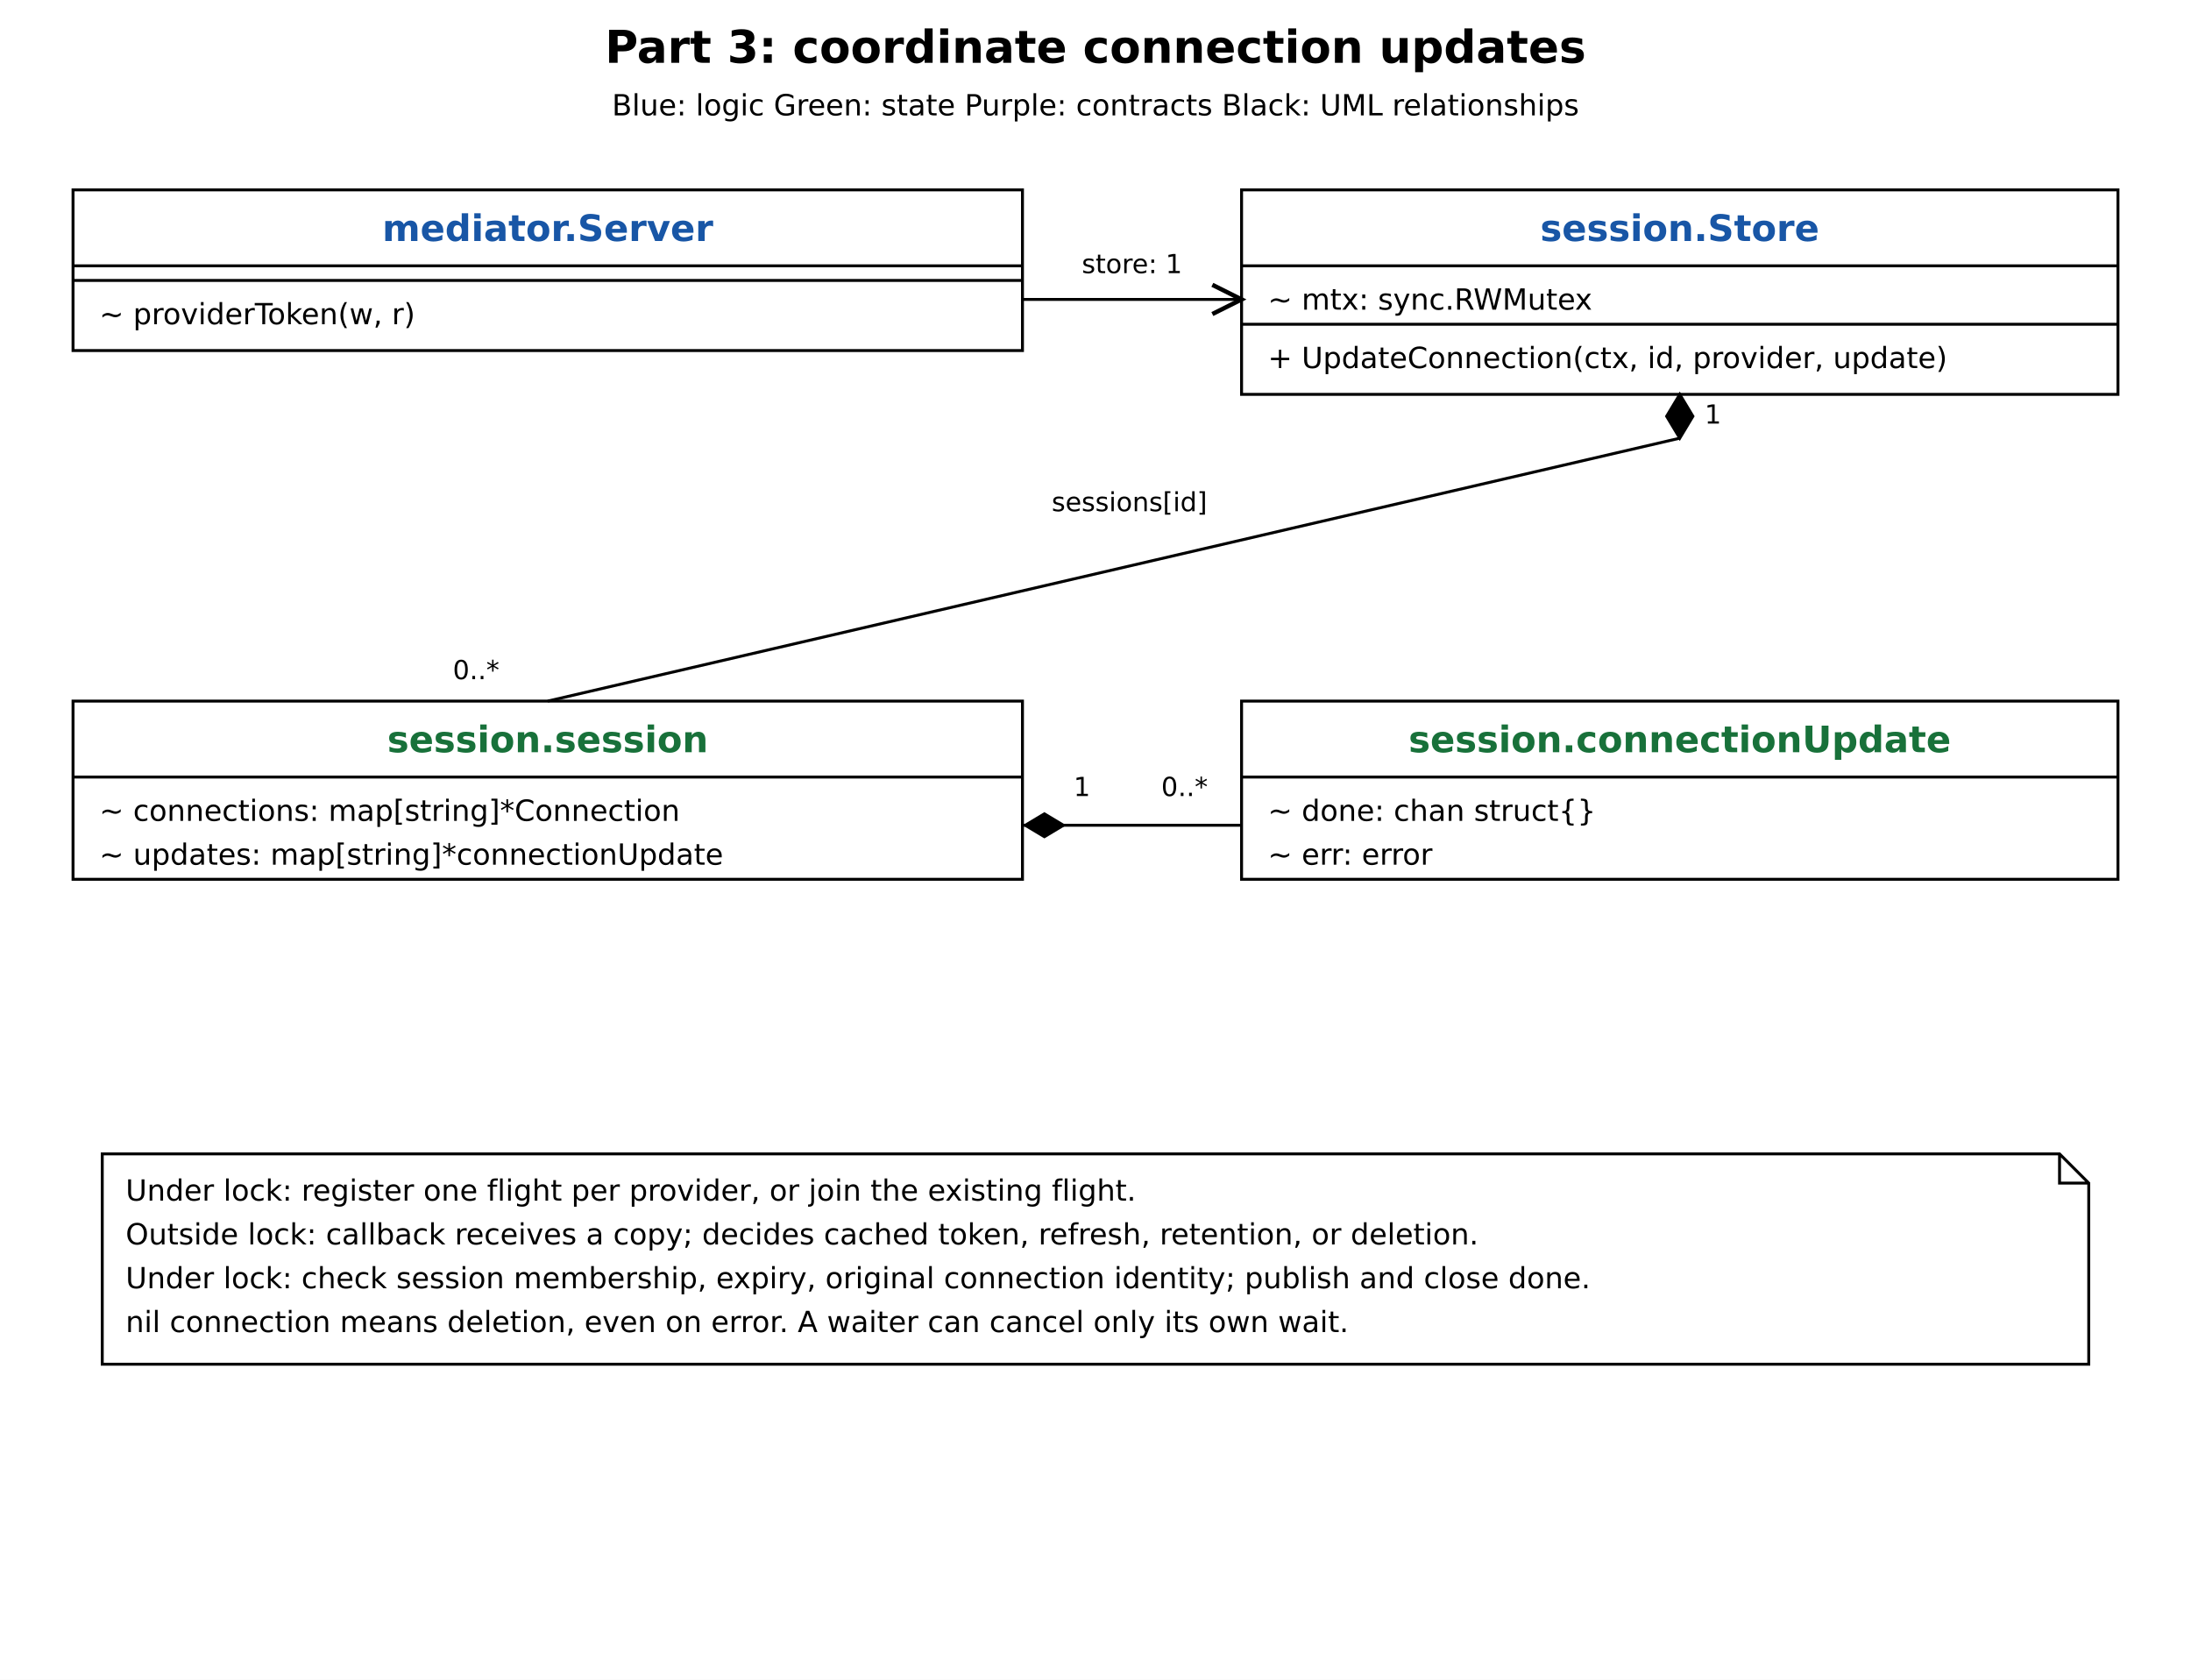
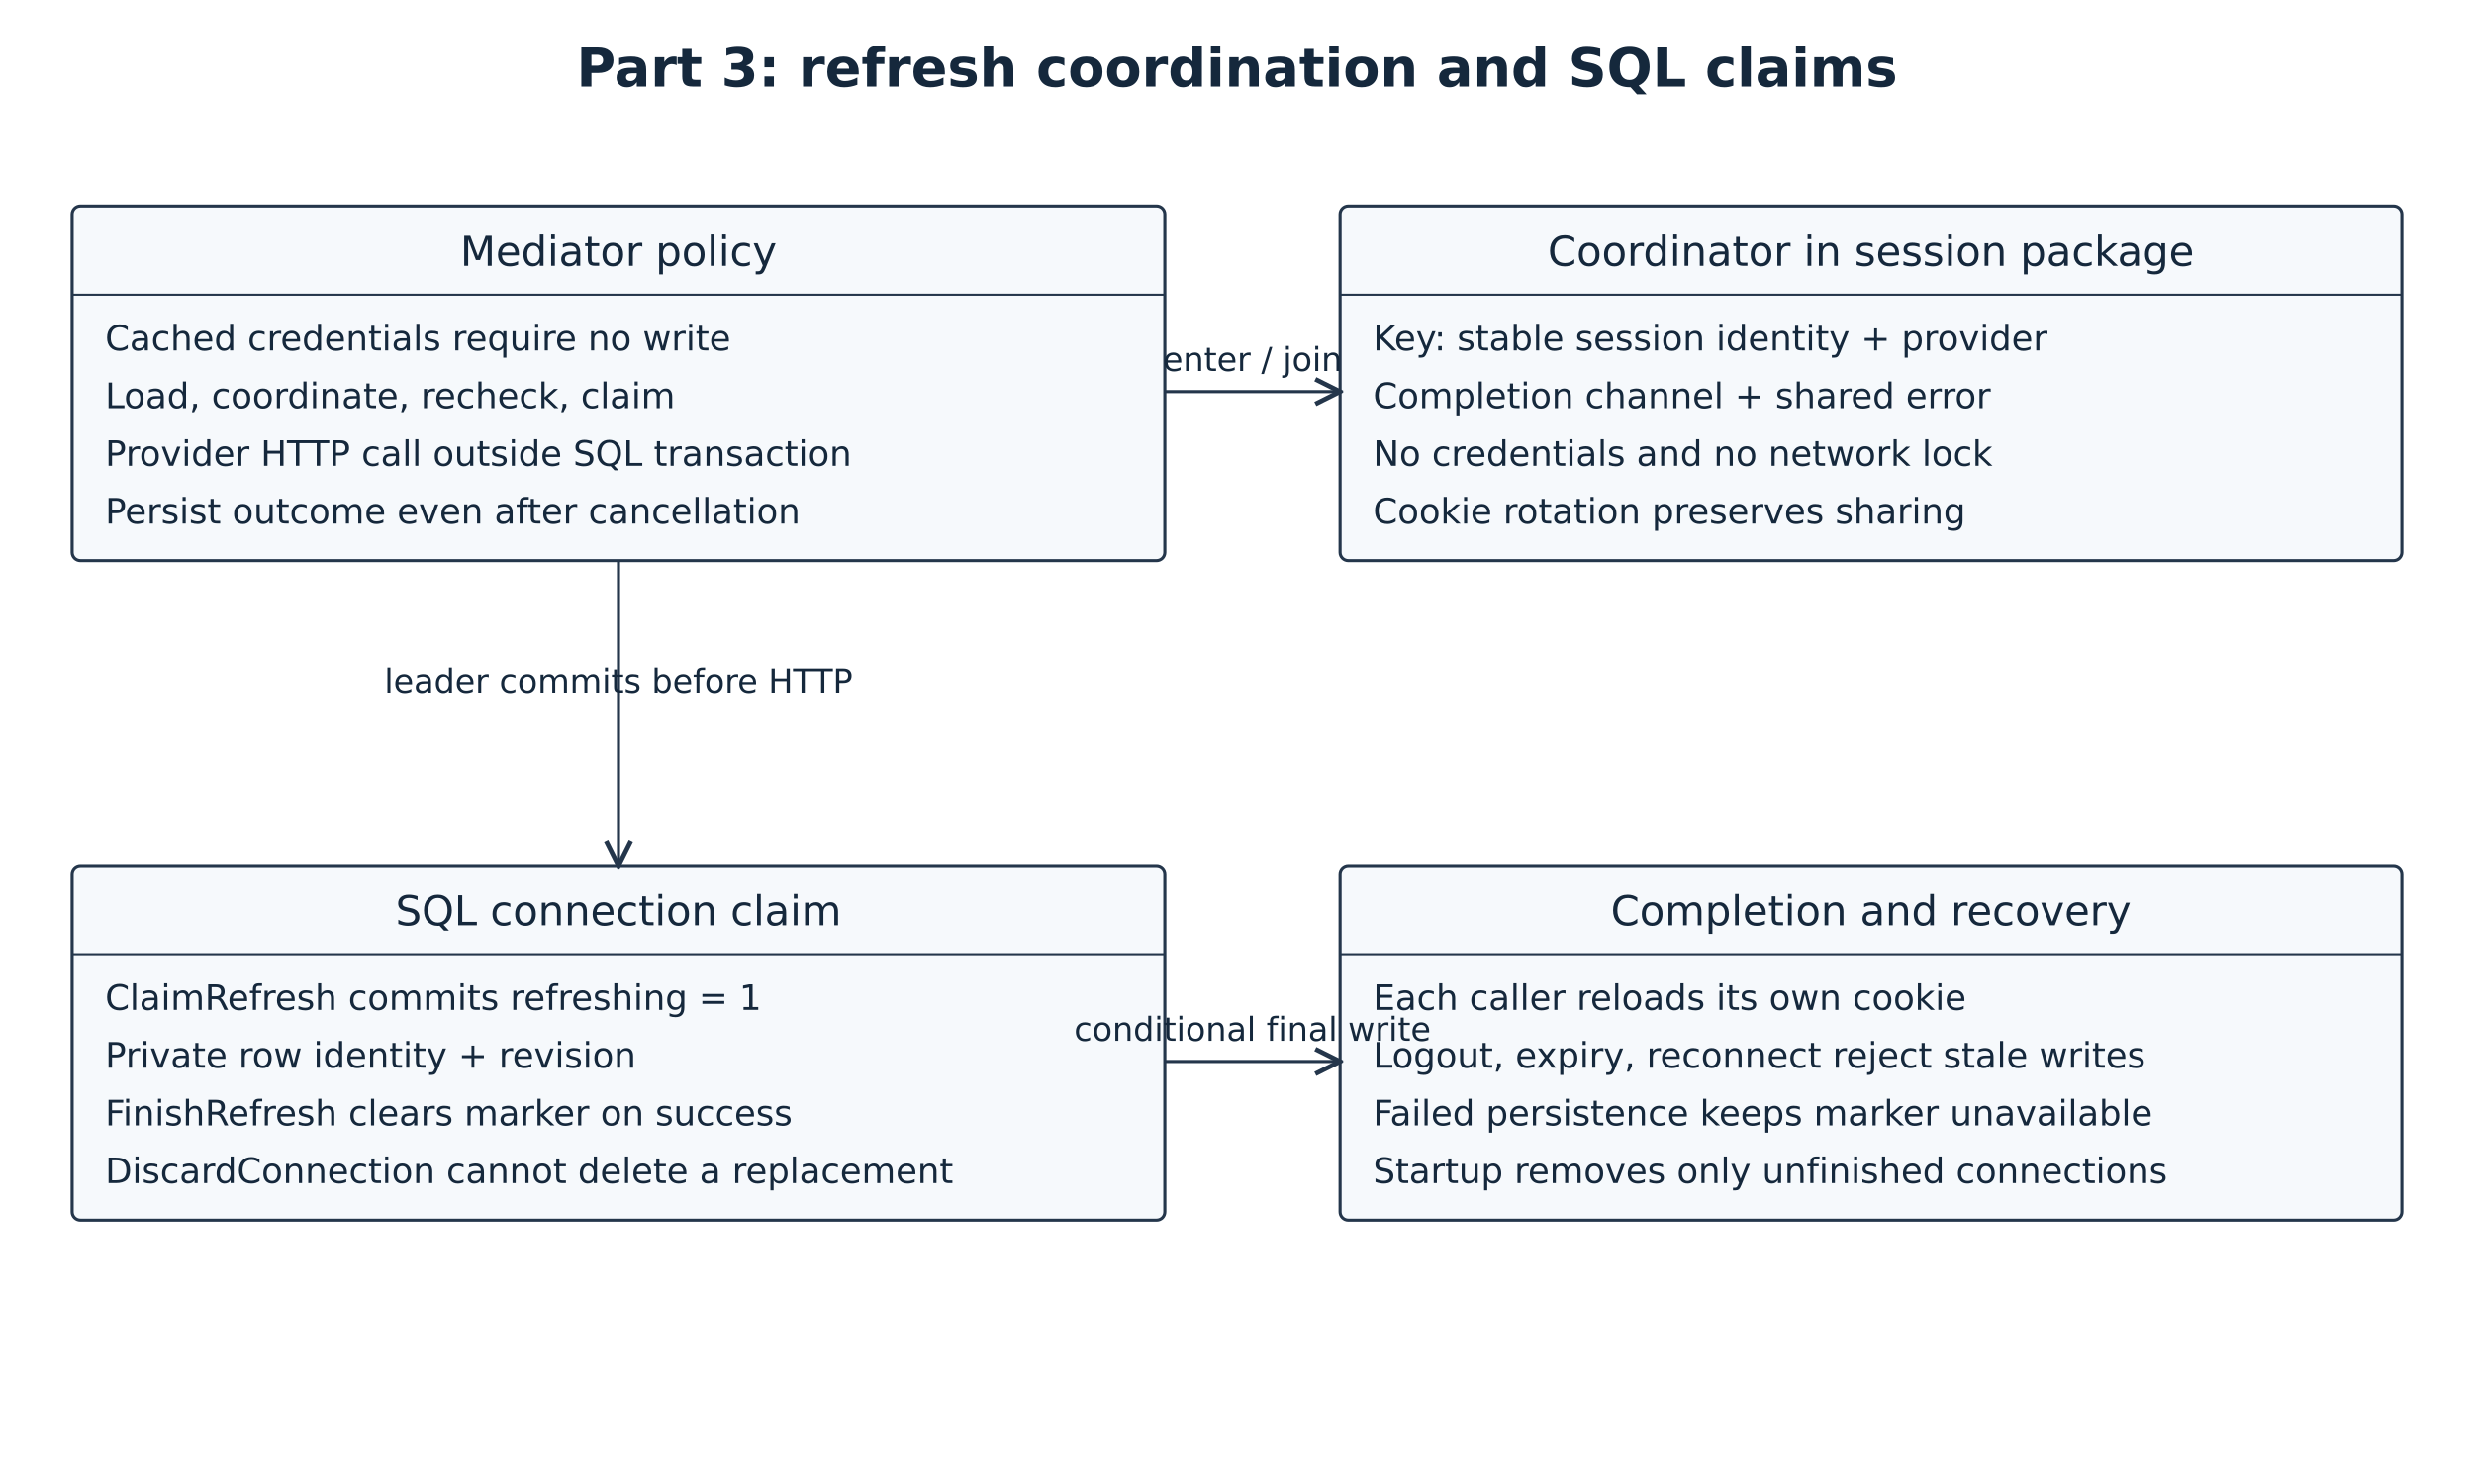
- <svg xmlns="http://www.w3.org/2000/svg" width="1500" height="1150" viewBox="0 0 1500 1150" role="img" aria-labelledby="title">
+ <svg xmlns="http://www.w3.org/2000/svg" width="1200" height="720" viewBox="0 0 1200 720" role="img" aria-labelledby="title desc">
  <defs>
-     <marker id="open" markerWidth="14" markerHeight="14" refX="12" refY="7" orient="auto">
-       <path d="M2 2 L12 7 L2 12" fill="none" stroke="black" stroke-width="1.5" />
-     </marker>
-     <marker id="filled" markerWidth="14" markerHeight="14" refX="12" refY="7" orient="auto">
-       <path d="M2 2 L12 7 L2 12 Z" fill="black" />
+     <marker id="arrow" markerWidth="10" markerHeight="10" refX="9" refY="5" orient="auto">
+       <path d="M1 1 L9 5 L1 9" fill="none" stroke="#24364b" stroke-width="1.5" />
    </marker>
  </defs>
-   <rect width="1500" height="1150" fill="white" />
-   <g font-family="DejaVu Sans, sans-serif" fill="black">
-     <text x="750.0" y="43" font-size="31" fill="black" text-anchor="middle" font-weight="bold" paint-order="stroke" stroke="white" stroke-width="4" stroke-linejoin="round">Part 3: coordinate connection updates</text>
-     <text x="750.0" y="79" font-size="20" fill="black" text-anchor="middle" paint-order="stroke" stroke="white" stroke-width="4" stroke-linejoin="round">Blue: logic    Green: state    Purple: contracts    Black: UML relationships</text>
-     <rect x="50" y="130" width="650" height="110" fill="white" stroke="black" stroke-width="2" />
-     <text x="375.0" y="165" font-size="25" fill="#1856a6" text-anchor="middle" font-weight="bold" paint-order="stroke" stroke="white" stroke-width="4" stroke-linejoin="round">mediator.Server</text>
-     <path d="M50 182 H700" fill="none" stroke="black" stroke-width="2" />
-     <path d="M50 192 H700" fill="none" stroke="black" stroke-width="2" />
-     <text x="68" y="222" font-size="20" fill="black" text-anchor="start" paint-order="stroke" stroke="white" stroke-width="4" stroke-linejoin="round">~ providerToken(w, r)</text>
-     <rect x="850" y="130" width="600" height="140" fill="white" stroke="black" stroke-width="2" />
-     <text x="1150.0" y="165" font-size="25" fill="#1856a6" text-anchor="middle" font-weight="bold" paint-order="stroke" stroke="white" stroke-width="4" stroke-linejoin="round">session.Store</text>
-     <path d="M850 182 H1450" fill="none" stroke="black" stroke-width="2" />
-     <text x="868" y="212" font-size="20" fill="black" text-anchor="start" paint-order="stroke" stroke="white" stroke-width="4" stroke-linejoin="round">~ mtx: sync.RWMutex</text>
-     <path d="M850 222 H1450" fill="none" stroke="black" stroke-width="2" />
-     <text x="868" y="252" font-size="20" fill="black" text-anchor="start" paint-order="stroke" stroke="white" stroke-width="4" stroke-linejoin="round">+ UpdateConnection(ctx, id, provider, update)</text>
-     <path d="M700 205 H850" fill="none" stroke="black" stroke-width="2" marker-end="url(#open)" />
-     <text x="775" y="187" font-size="18" fill="black" text-anchor="middle" paint-order="stroke" stroke="white" stroke-width="4" stroke-linejoin="round">store: 1</text>
-     <rect x="50" y="480" width="650" height="122" fill="white" stroke="black" stroke-width="2" />
-     <text x="375.0" y="515" font-size="25" fill="#18713a" text-anchor="middle" font-weight="bold" paint-order="stroke" stroke="white" stroke-width="4" stroke-linejoin="round">session.session</text>
-     <path d="M50 532 H700" fill="none" stroke="black" stroke-width="2" />
-     <text x="68" y="562" font-size="20" fill="black" text-anchor="start" paint-order="stroke" stroke="white" stroke-width="4" stroke-linejoin="round">~ connections: map[string]*Connection</text>
-     <text x="68" y="592" font-size="20" fill="black" text-anchor="start" paint-order="stroke" stroke="white" stroke-width="4" stroke-linejoin="round">~ updates: map[string]*connectionUpdate</text>
-     <rect x="850" y="480" width="600" height="122" fill="white" stroke="black" stroke-width="2" />
-     <text x="1150.0" y="515" font-size="25" fill="#18713a" text-anchor="middle" font-weight="bold" paint-order="stroke" stroke="white" stroke-width="4" stroke-linejoin="round">session.connectionUpdate</text>
-     <path d="M850 532 H1450" fill="none" stroke="black" stroke-width="2" />
-     <text x="868" y="562" font-size="20" fill="black" text-anchor="start" paint-order="stroke" stroke="white" stroke-width="4" stroke-linejoin="round">~ done: chan struct{}</text>
-     <text x="868" y="592" font-size="20" fill="black" text-anchor="start" paint-order="stroke" stroke="white" stroke-width="4" stroke-linejoin="round">~ err: error</text>
-     <path d="M1150 270 l-9 15 l9 15 l9 -15 Z" fill="black" stroke="black" stroke-width="2" />
-     <path d="M1150 300 L375 480" fill="none" stroke="black" stroke-width="2" />
-     <text x="1167" y="290" font-size="18" fill="black" text-anchor="start" paint-order="stroke" stroke="white" stroke-width="4" stroke-linejoin="round">1</text>
-     <text x="310" y="465" font-size="18" fill="black" text-anchor="start" paint-order="stroke" stroke="white" stroke-width="4" stroke-linejoin="round">0..*</text>
-     <text x="720" y="350" font-size="18" fill="black" text-anchor="start" paint-order="stroke" stroke="white" stroke-width="4" stroke-linejoin="round">sessions[id]</text>
-     <path d="M700 565 H850" fill="none" stroke="black" stroke-width="2" />
-     <path d="M700 565 l15 -9 l15 9 l-15 9 Z" fill="black" />
-     <text x="735" y="545" font-size="18" fill="black" text-anchor="start" paint-order="stroke" stroke="white" stroke-width="4" stroke-linejoin="round">1</text>
-     <text x="795" y="545" font-size="18" fill="black" text-anchor="start" paint-order="stroke" stroke="white" stroke-width="4" stroke-linejoin="round">0..*</text>
-     <path d="M70 790 H1410 L1430 810 V934 H70 Z M1410 790 V810 H1430" fill="white" stroke="black" stroke-width="2" />
-     <text x="86" y="822" font-size="20" fill="black" text-anchor="start" paint-order="stroke" stroke="white" stroke-width="4" stroke-linejoin="round">Under lock: register one flight per provider, or join the existing flight.</text>
-     <text x="86" y="852" font-size="20" fill="black" text-anchor="start" paint-order="stroke" stroke="white" stroke-width="4" stroke-linejoin="round">Outside lock: callback receives a copy; decides cached token, refresh, retention, or deletion.</text>
-     <text x="86" y="882" font-size="20" fill="black" text-anchor="start" paint-order="stroke" stroke="white" stroke-width="4" stroke-linejoin="round">Under lock: check session membership, expiry, original connection identity; publish and close done.</text>
-     <text x="86" y="912" font-size="20" fill="black" text-anchor="start" paint-order="stroke" stroke="white" stroke-width="4" stroke-linejoin="round">nil connection means deletion, even on error. A waiter can cancel only its own wait.</text>
+   <rect width="1200" height="720" fill="white" />
+   <g font-family="DejaVu Sans, sans-serif" fill="#15283c">
+     <text x="600" y="42" text-anchor="middle" font-size="26" font-weight="bold">Part 3: refresh coordination and SQL claims</text>
+     <rect x="35" y="100" width="530" height="172" rx="4" fill="#f6f9fc" stroke="#24364b" stroke-width="1.5" />
+     <path d="M35 143 H565" stroke="#24364b" />
+     <text x="300.0" y="129" font-size="20" text-anchor="middle">Mediator policy</text>
+     <text x="51" y="170" font-size="17" text-anchor="start">Cached credentials require no write</text>
+     <text x="51" y="198" font-size="17" text-anchor="start">Load, coordinate, recheck, claim</text>
+     <text x="51" y="226" font-size="17" text-anchor="start">Provider HTTP call outside SQL transaction</text>
+     <text x="51" y="254" font-size="17" text-anchor="start">Persist outcome even after cancellation</text>
+     <rect x="650" y="100" width="515" height="172" rx="4" fill="#f6f9fc" stroke="#24364b" stroke-width="1.5" />
+     <path d="M650 143 H1165" stroke="#24364b" />
+     <text x="907.5" y="129" font-size="20" text-anchor="middle">Coordinator in session package</text>
+     <text x="666" y="170" font-size="17" text-anchor="start">Key: stable session identity + provider</text>
+     <text x="666" y="198" font-size="17" text-anchor="start">Completion channel + shared error</text>
+     <text x="666" y="226" font-size="17" text-anchor="start">No credentials and no network lock</text>
+     <text x="666" y="254" font-size="17" text-anchor="start">Cookie rotation preserves sharing</text>
+     <path d="M565 190 L650 190" fill="none" stroke="#24364b" stroke-width="1.5" marker-end="url(#arrow)" />
+     <text x="607.5" y="180.0" font-size="16" text-anchor="middle">enter / join</text>
+     <rect x="35" y="420" width="530" height="172" rx="4" fill="#f6f9fc" stroke="#24364b" stroke-width="1.5" />
+     <path d="M35 463 H565" stroke="#24364b" />
+     <text x="300.0" y="449" font-size="20" text-anchor="middle">SQL connection claim</text>
+     <text x="51" y="490" font-size="17" text-anchor="start">ClaimRefresh commits refreshing = 1</text>
+     <text x="51" y="518" font-size="17" text-anchor="start">Private row identity + revision</text>
+     <text x="51" y="546" font-size="17" text-anchor="start">FinishRefresh clears marker on success</text>
+     <text x="51" y="574" font-size="17" text-anchor="start">DiscardConnection cannot delete a replacement</text>
+     <rect x="650" y="420" width="515" height="172" rx="4" fill="#f6f9fc" stroke="#24364b" stroke-width="1.5" />
+     <path d="M650 463 H1165" stroke="#24364b" />
+     <text x="907.5" y="449" font-size="20" text-anchor="middle">Completion and recovery</text>
+     <text x="666" y="490" font-size="17" text-anchor="start">Each caller reloads its own cookie</text>
+     <text x="666" y="518" font-size="17" text-anchor="start">Logout, expiry, reconnect reject stale writes</text>
+     <text x="666" y="546" font-size="17" text-anchor="start">Failed persistence keeps marker unavailable</text>
+     <text x="666" y="574" font-size="17" text-anchor="start">Startup removes only unfinished connections</text>
+     <path d="M300 272 L300 420" fill="none" stroke="#24364b" stroke-width="1.5" marker-end="url(#arrow)" />
+     <text x="300.0" y="336.0" font-size="16" text-anchor="middle">leader commits before HTTP</text>
+     <path d="M565 515 L650 515" fill="none" stroke="#24364b" stroke-width="1.5" marker-end="url(#arrow)" />
+     <text x="607.5" y="505.0" font-size="16" text-anchor="middle">conditional final write</text>
  </g>
</svg>
